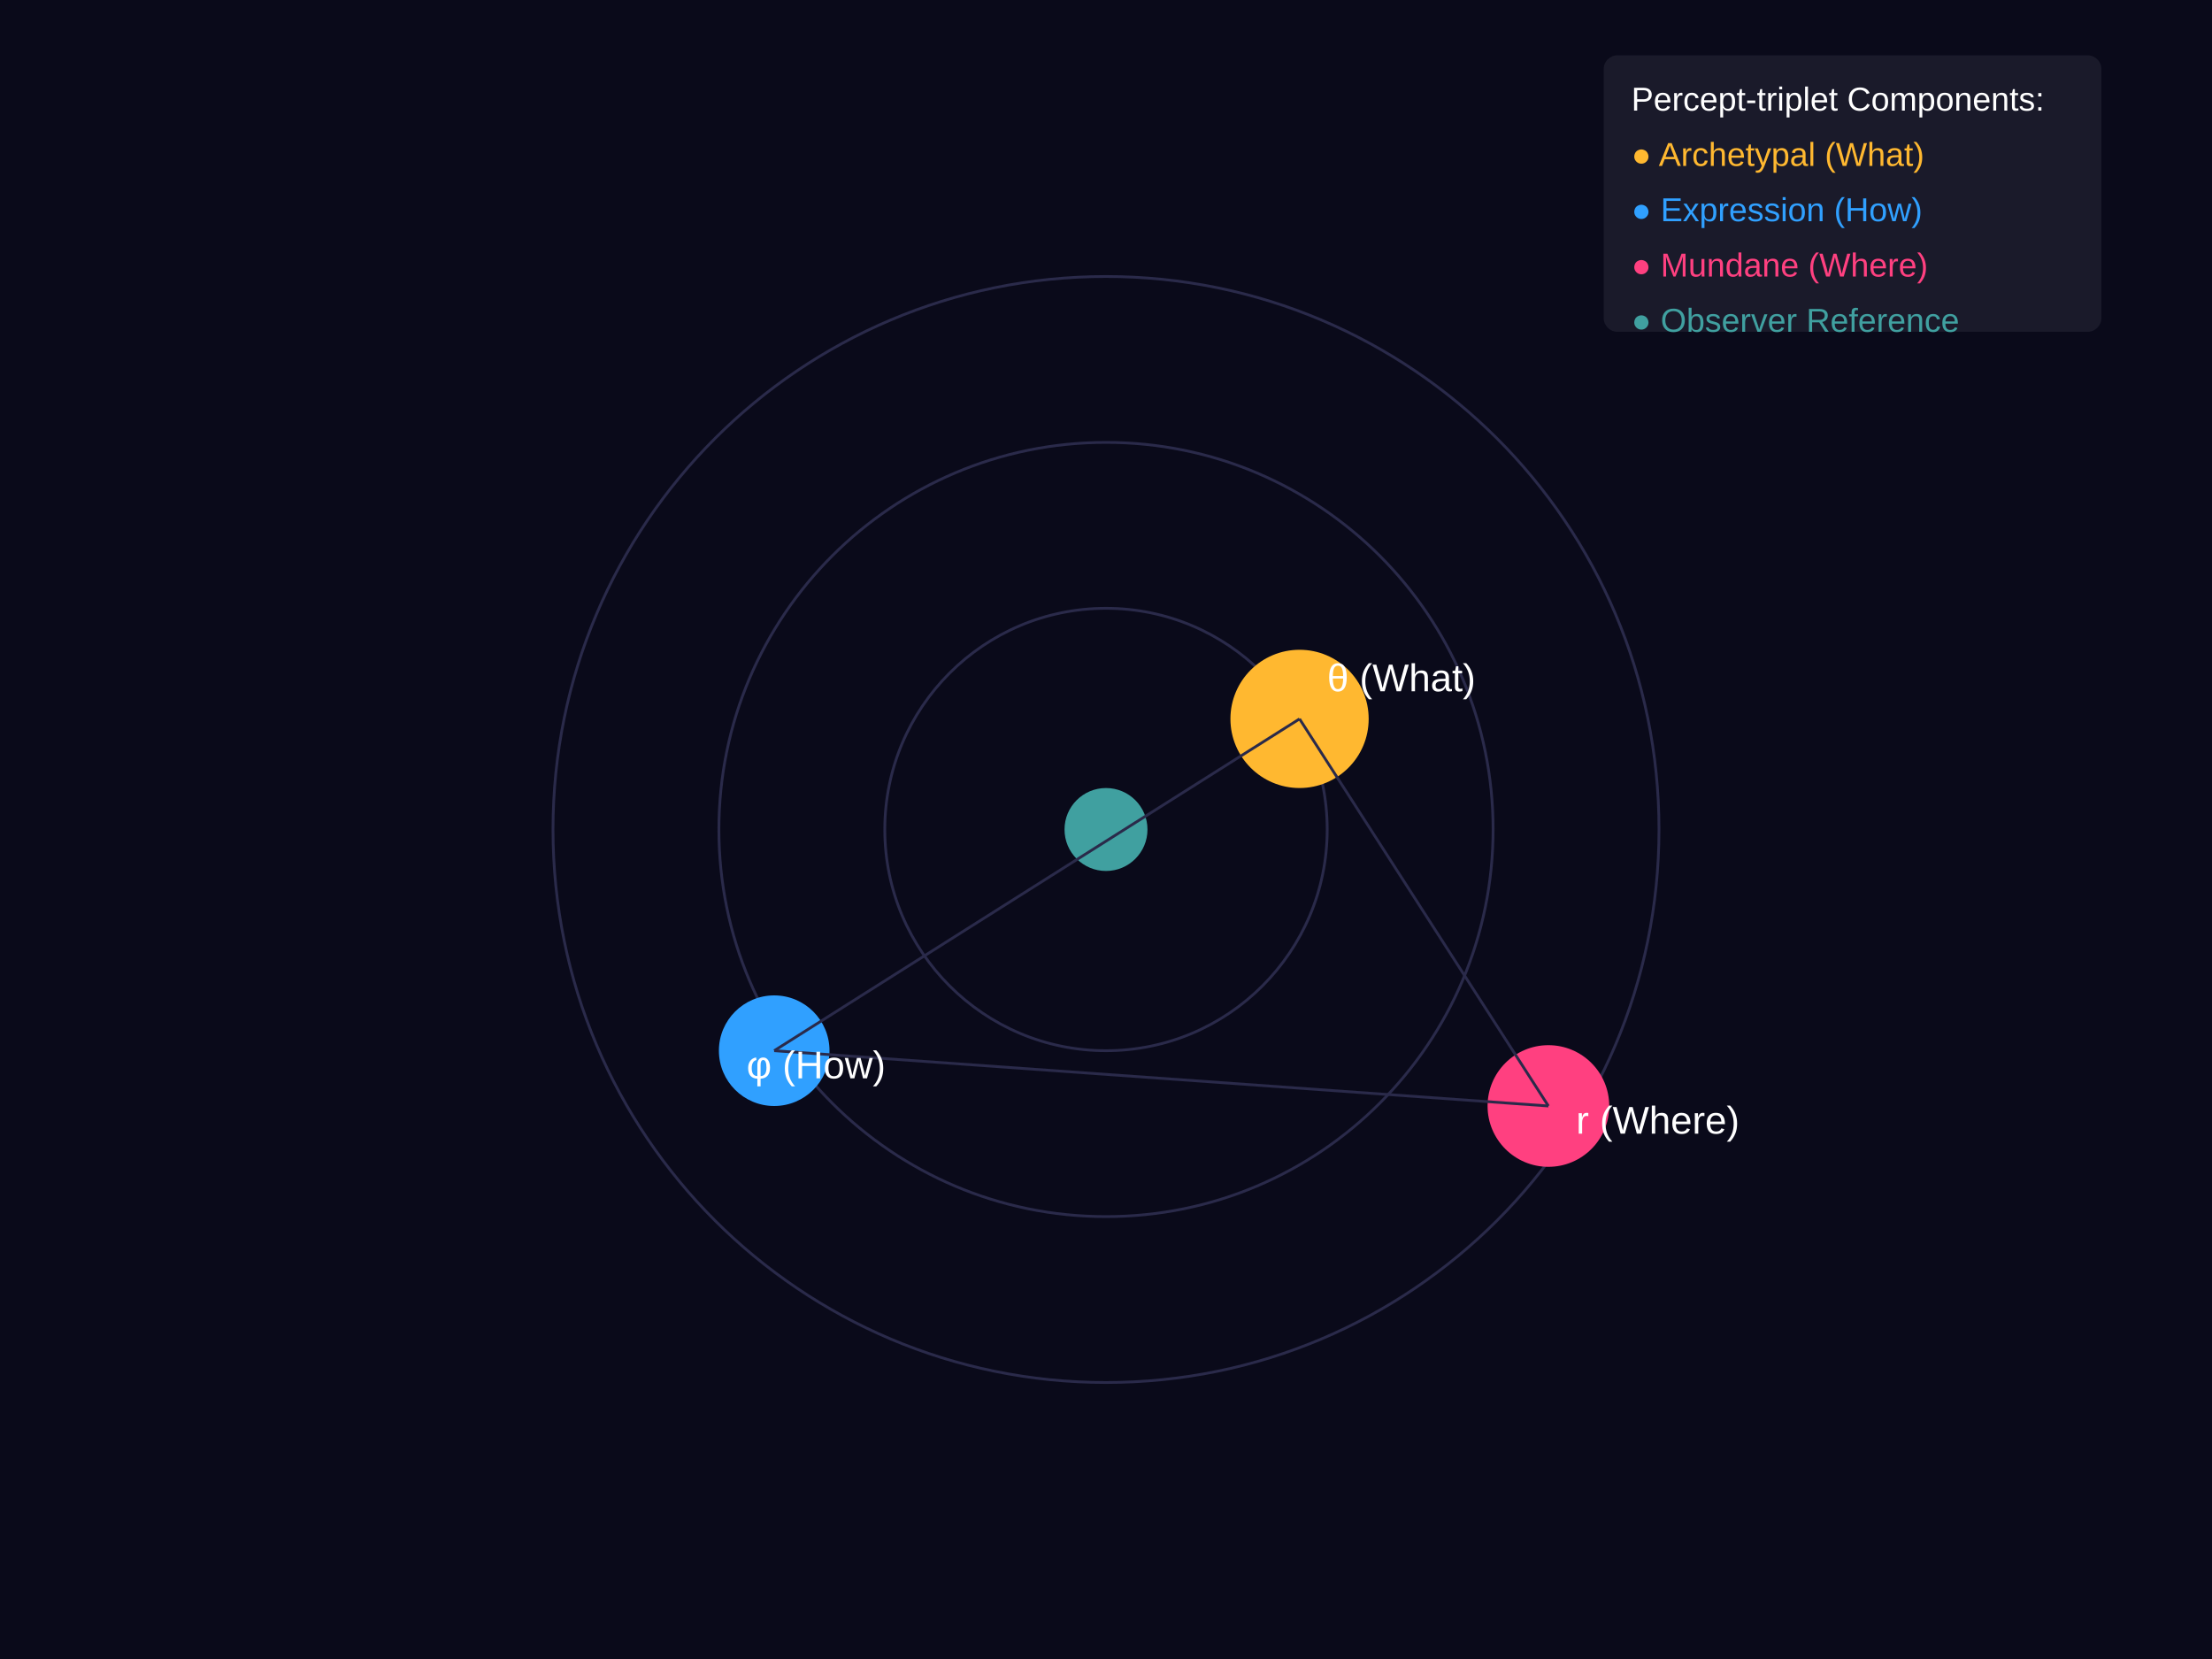
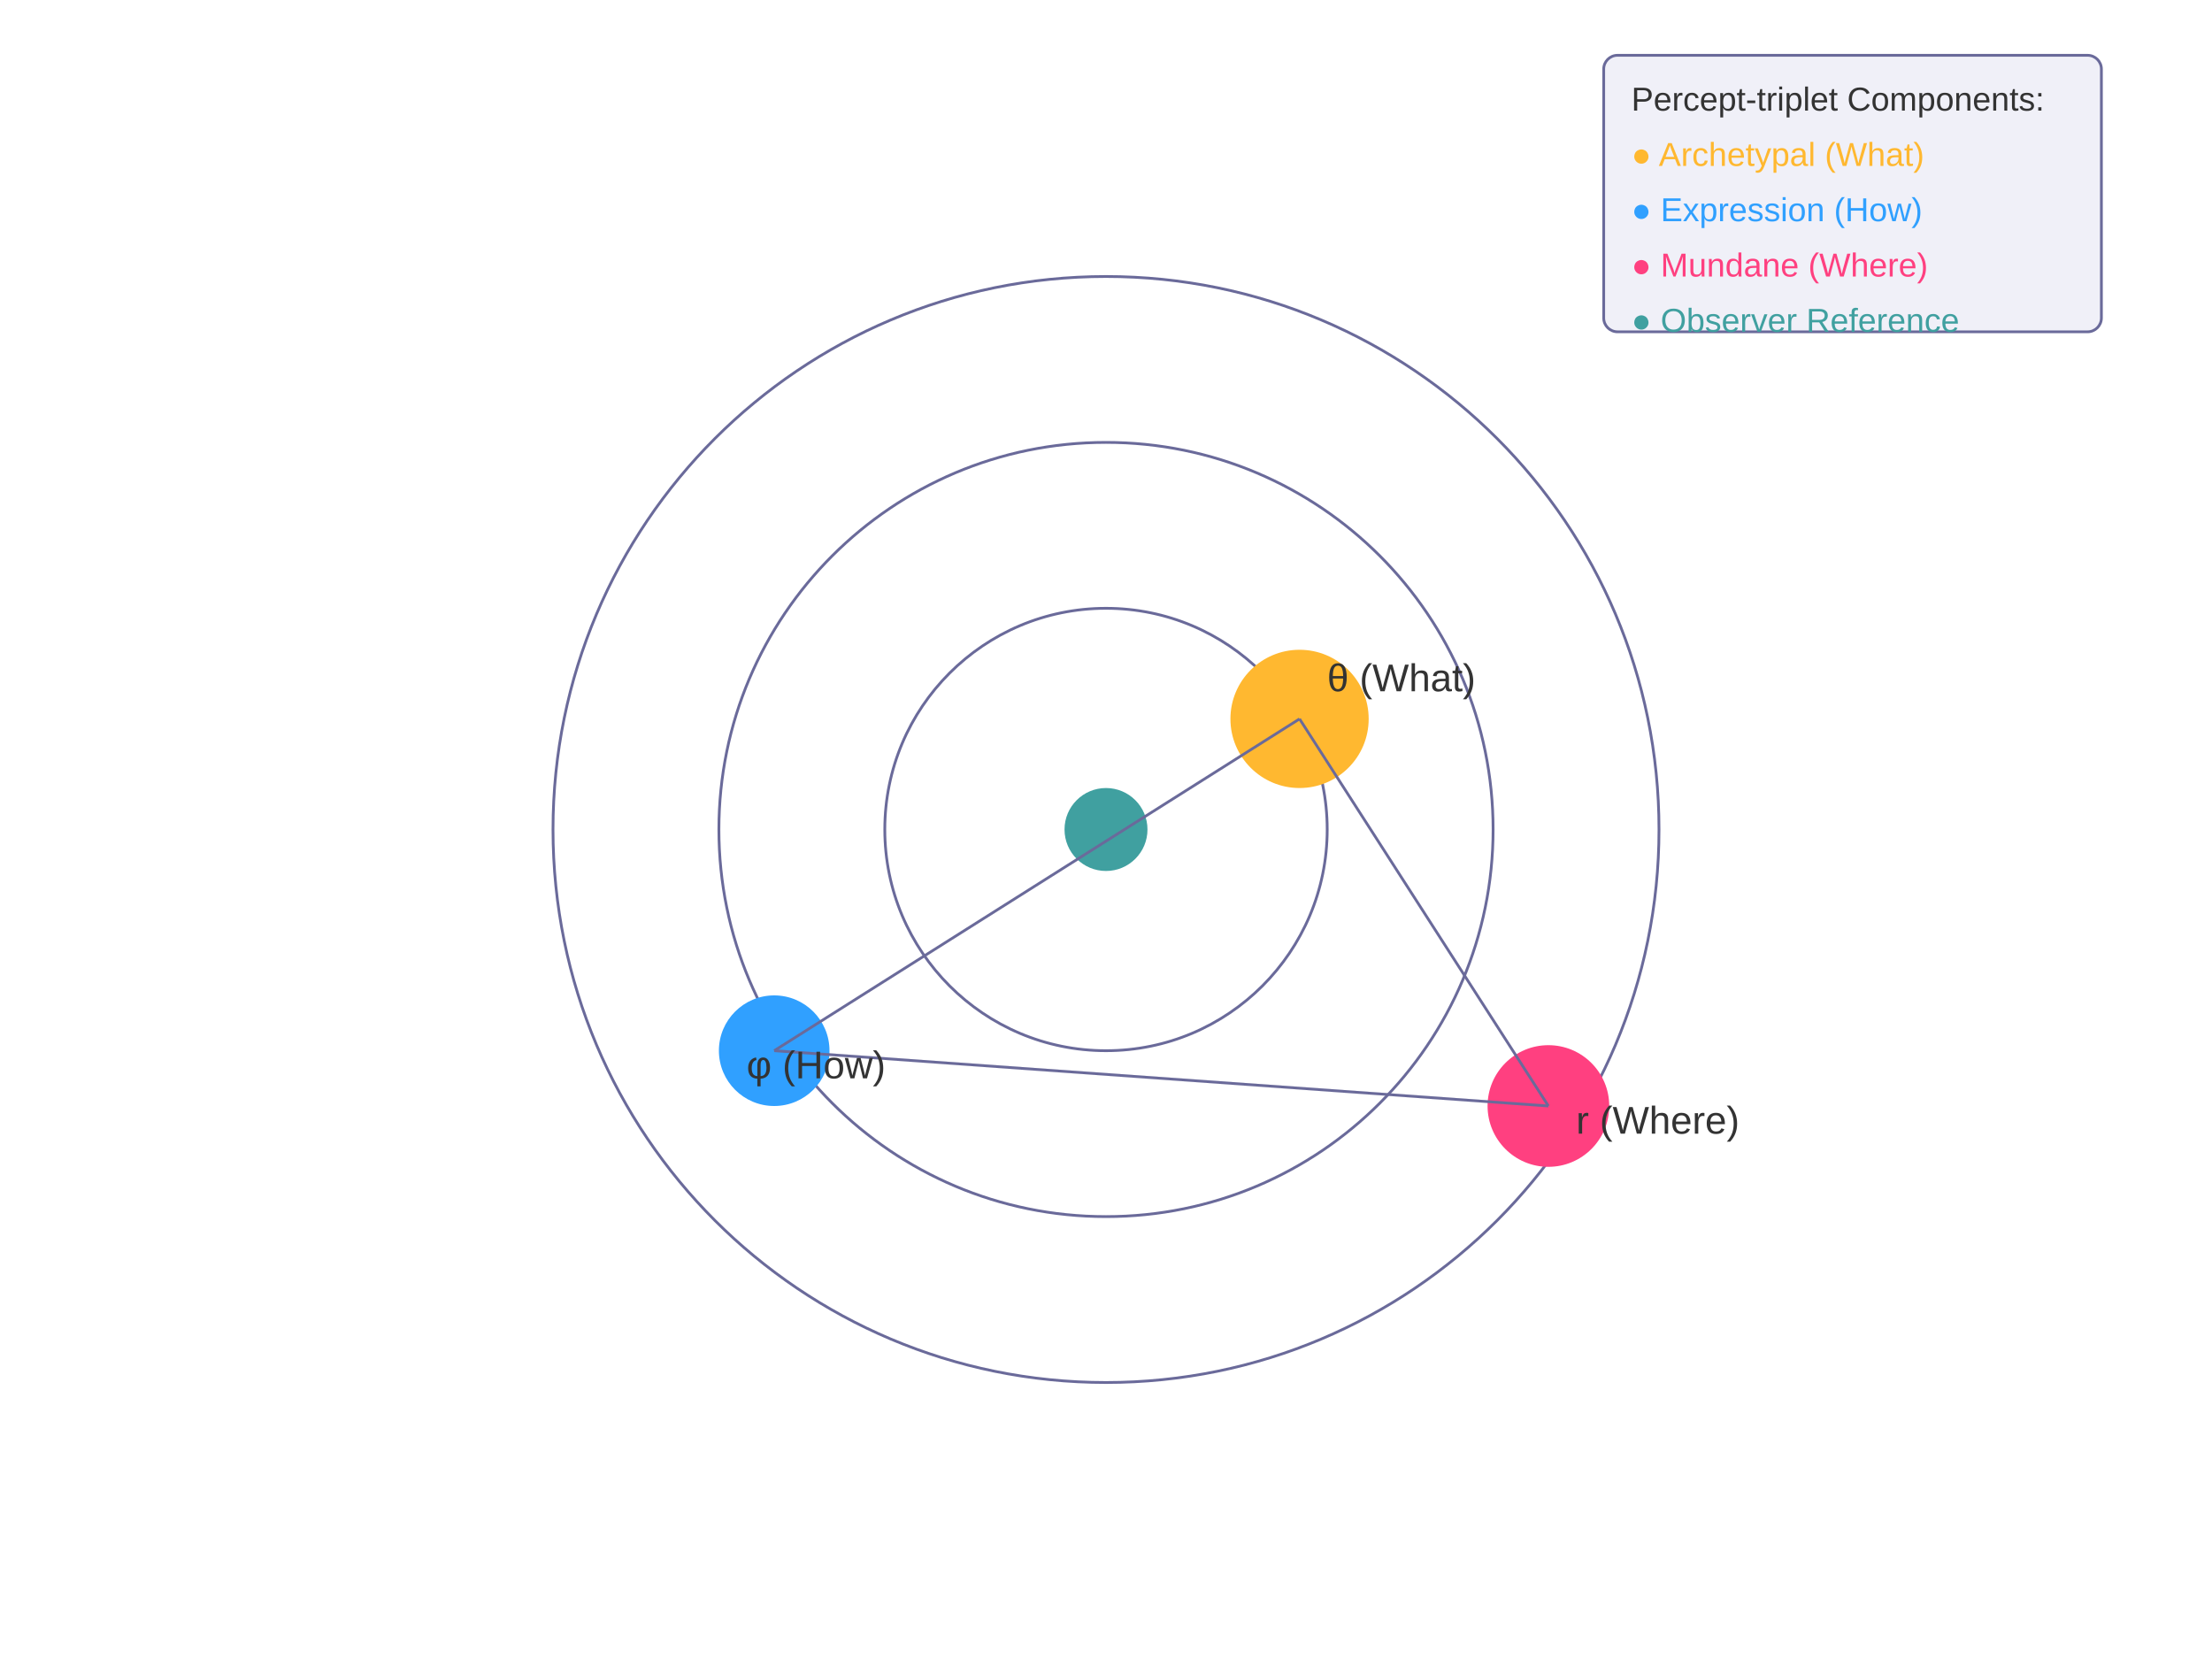
<svg xmlns="http://www.w3.org/2000/svg" width="800" height="600" viewBox="0 0 800 600">
-   <rect width="800" height="600" fill="#0A0A1A" />
-   <circle cx="400" cy="300" r="80" fill="none" stroke="#2A2A4A" stroke-width="1" />
-   <circle cx="400" cy="300" r="140" fill="none" stroke="#2A2A4A" stroke-width="1" />
-   <circle cx="400" cy="300" r="200" fill="none" stroke="#2A2A4A" stroke-width="1" />
+   <rect width="800" height="600" fill="#FFFFFF" />
+   <circle cx="400" cy="300" r="80" fill="none" stroke="#6A6A9A" stroke-width="1" />
+   <circle cx="400" cy="300" r="140" fill="none" stroke="#6A6A9A" stroke-width="1" />
+   <circle cx="400" cy="300" r="200" fill="none" stroke="#6A6A9A" stroke-width="1" />
  <circle cx="400" cy="300" r="15" fill="#40A0A0">
        </circle>
  <circle cx="470" cy="260" r="25" fill="#FFB830">
        </circle>
  <circle cx="280" cy="380" r="20" fill="#30A0FF">
        </circle>
  <circle cx="560" cy="400" r="22" fill="#FF4080">
        </circle>
-   <line x1="470" y1="260" x2="280" y2="380" stroke="#2A2A4A" stroke-width="1" />
-   <line x1="470" y1="260" x2="560" y2="400" stroke="#2A2A4A" stroke-width="1" />
-   <line x1="280" y1="380" x2="560" y2="400" stroke="#2A2A4A" stroke-width="1" />
-   <text x="480" y="250" fill="white" font-family="Arial" font-size="14">θ (What)</text>
-   <text x="270" y="390" fill="white" font-family="Arial" font-size="14">φ (How)</text>
-   <text x="570" y="410" fill="white" font-family="Arial" font-size="14">r (Where)</text>
-   <rect x="580" y="20" width="180" height="100" fill="#1A1A2A" rx="5" />
-   <text x="590" y="40" fill="white" font-family="Arial" font-size="12">Percept-triplet Components:</text>
+   <line x1="470" y1="260" x2="280" y2="380" stroke="#6A6A9A" stroke-width="1" />
+   <line x1="470" y1="260" x2="560" y2="400" stroke="#6A6A9A" stroke-width="1" />
+   <line x1="280" y1="380" x2="560" y2="400" stroke="#6A6A9A" stroke-width="1" />
+   <text x="480" y="250" fill="#333333" font-family="Arial" font-size="14">θ (What)</text>
+   <text x="270" y="390" fill="#333333" font-family="Arial" font-size="14">φ (How)</text>
+   <text x="570" y="410" fill="#333333" font-family="Arial" font-size="14">r (Where)</text>
+   <rect x="580" y="20" width="180" height="100" fill="#F0F0F8" stroke="#6A6A9A" stroke-width="1" rx="5" />
+   <text x="590" y="40" fill="#333333" font-family="Arial" font-size="12">Percept-triplet Components:</text>
  <text x="590" y="60" fill="#FFB830" font-family="Arial" font-size="12">● Archetypal (What)</text>
  <text x="590" y="80" fill="#30A0FF" font-family="Arial" font-size="12">● Expression (How)</text>
  <text x="590" y="100" fill="#FF4080" font-family="Arial" font-size="12">● Mundane (Where)</text>
  <text x="590" y="120" fill="#40A0A0" font-family="Arial" font-size="12">● Observer Reference</text>
</svg>
